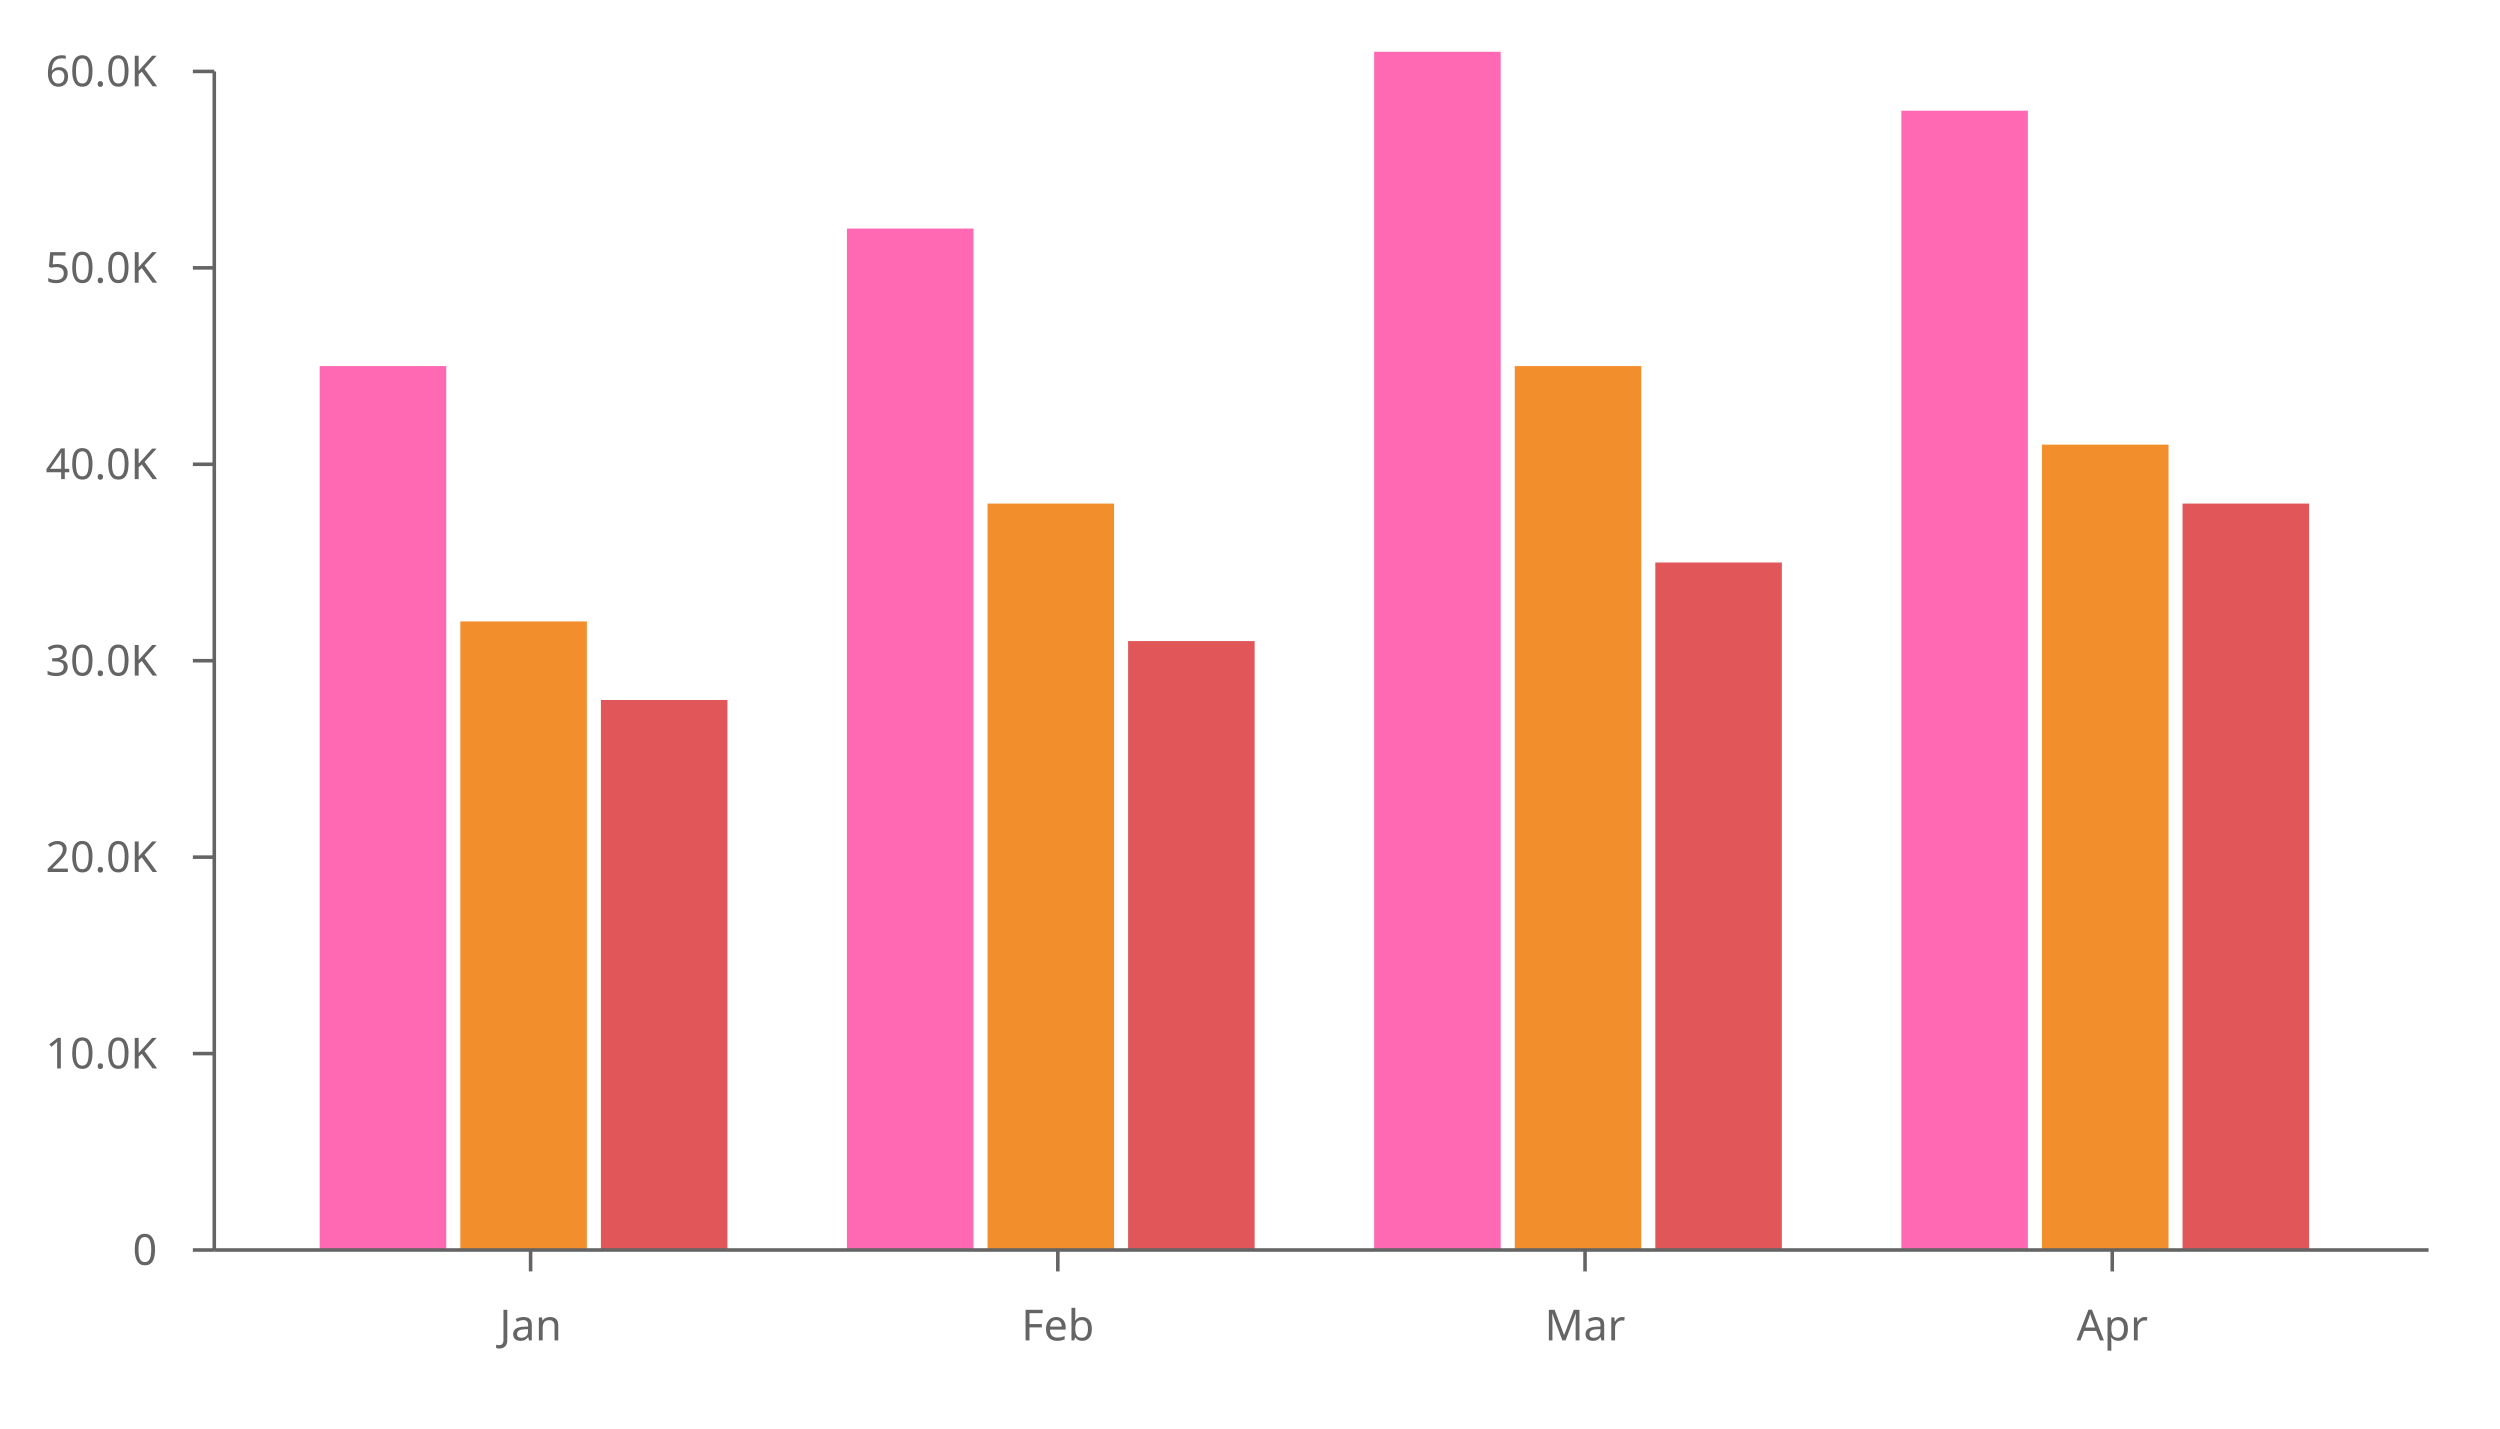
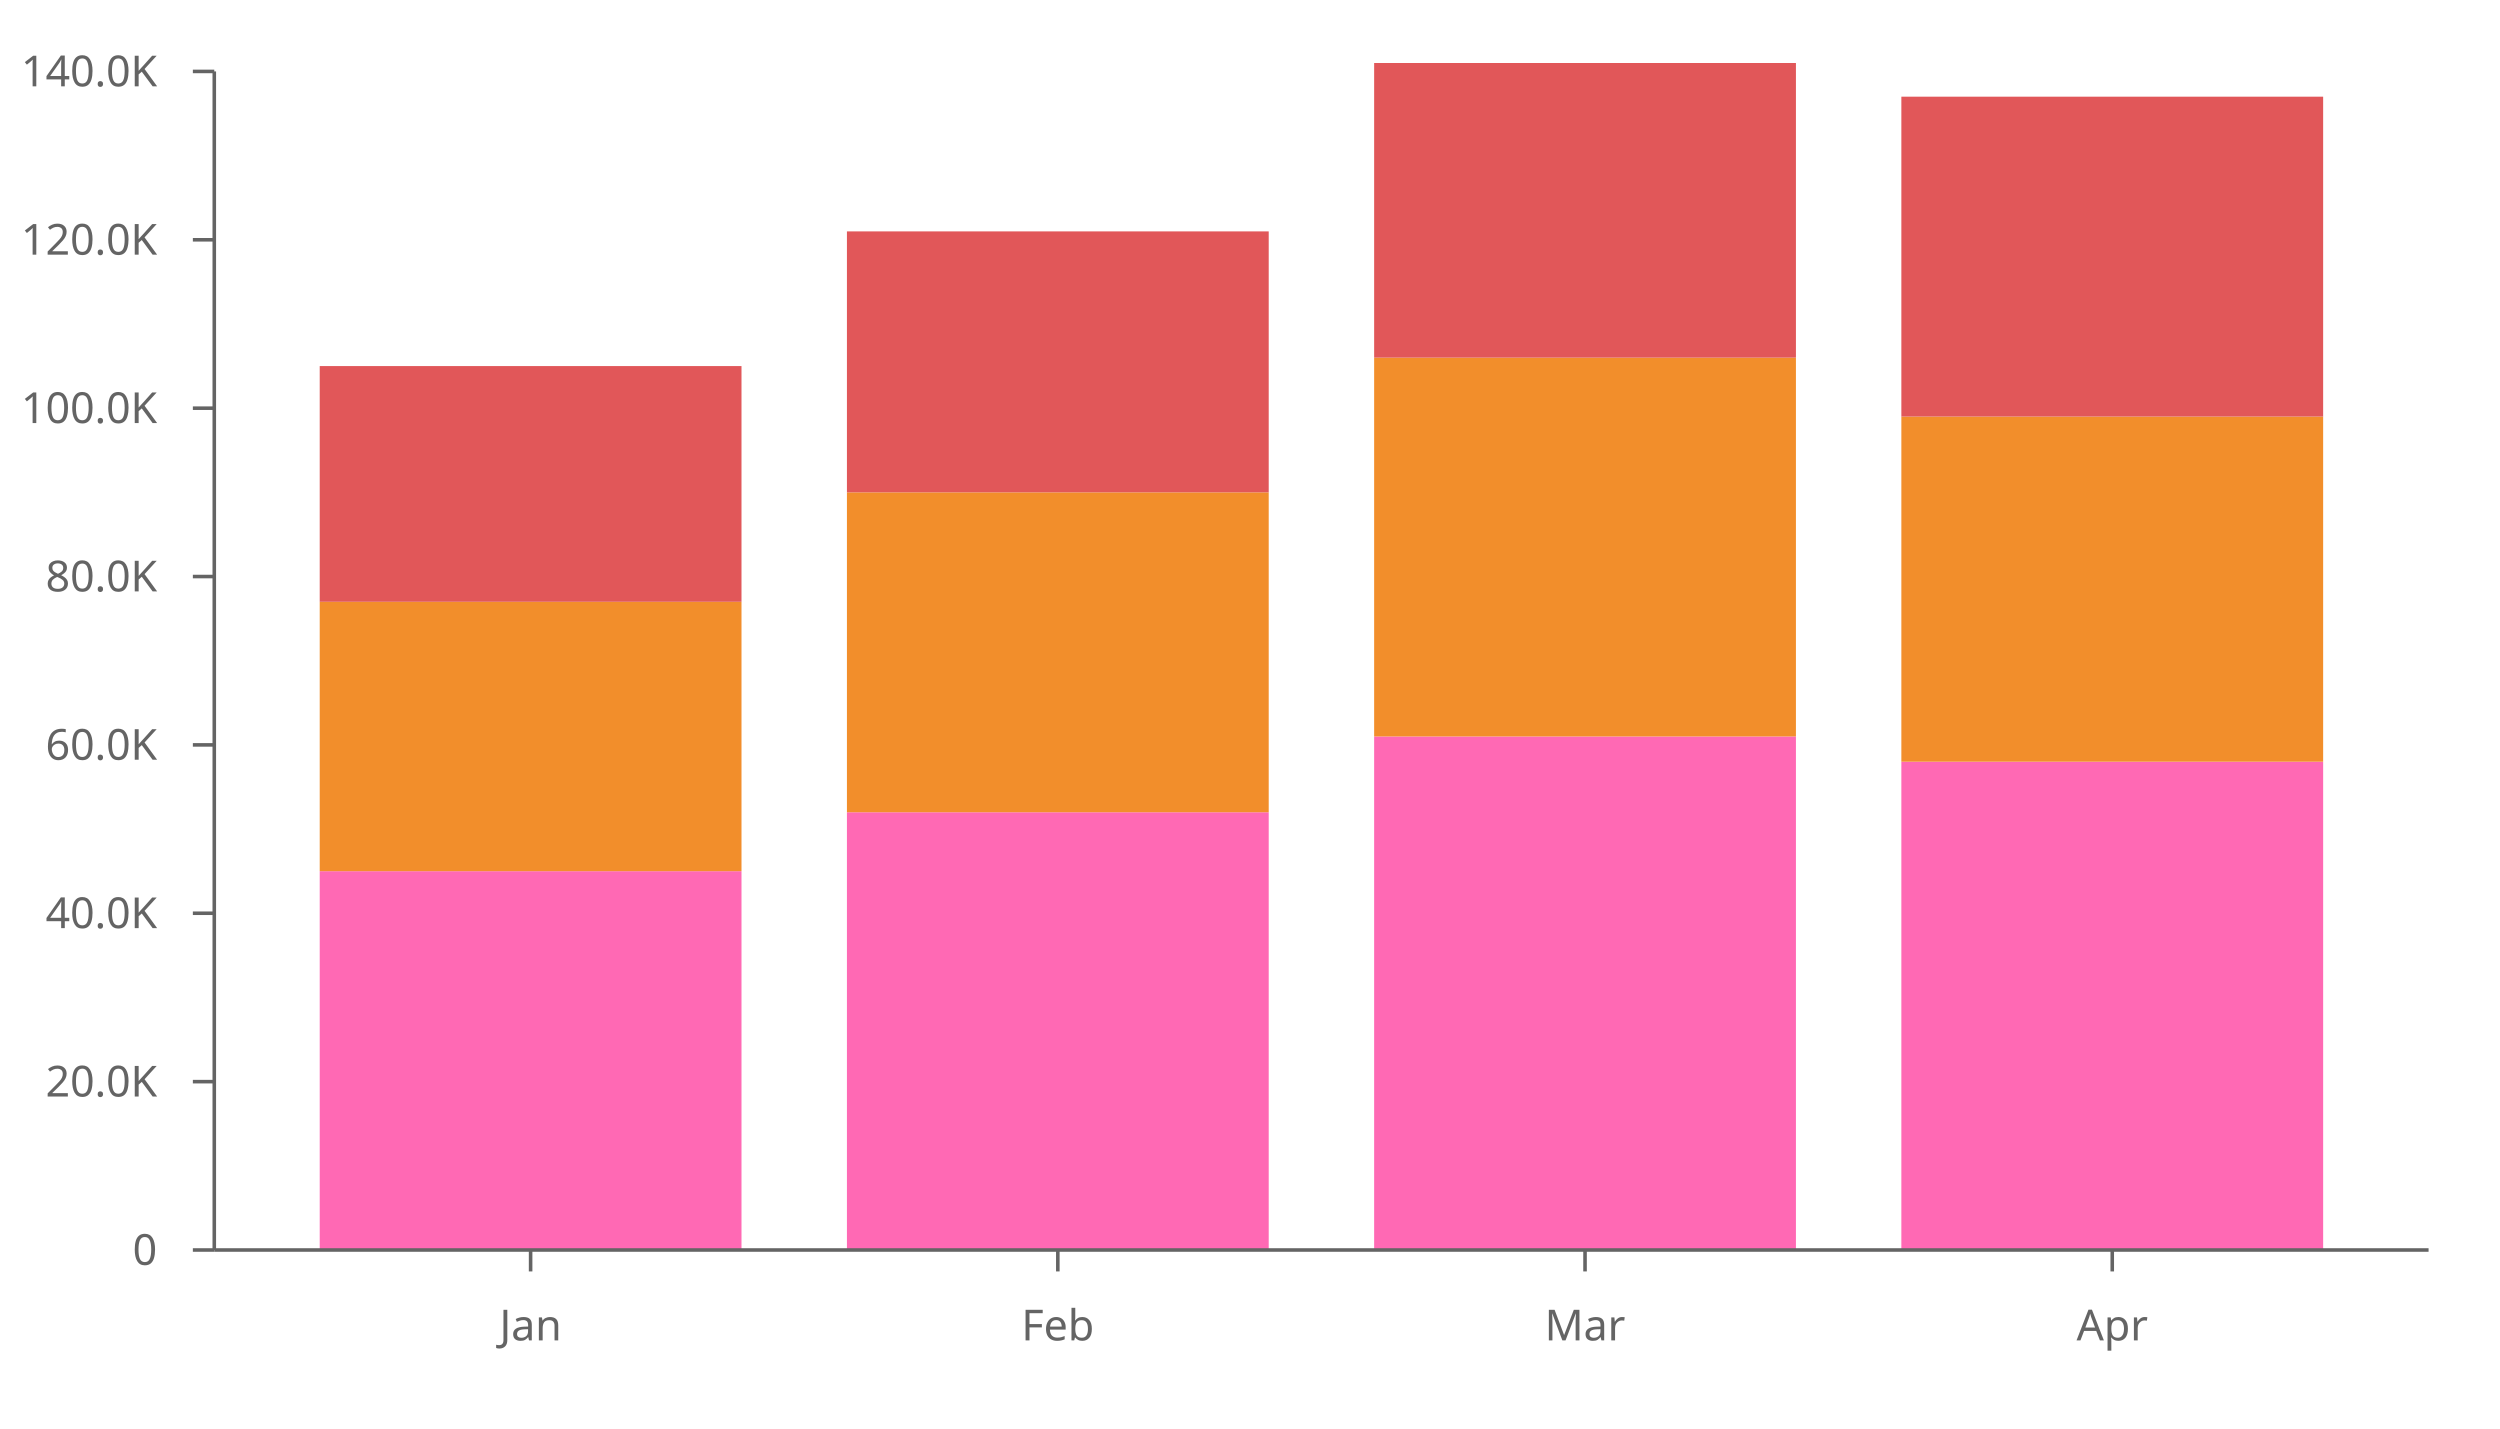
<svg xmlns="http://www.w3.org/2000/svg" width="700" height="400" viewBox="0 0 700 400">
  <g transform="translate(60,20)">
    <g class="mark-Rect">
-       <rect x="29.52" y="82.50" width="35.43" height="247.50" fill="#ff69b4" />
-       <rect x="68.89" y="154.00" width="35.43" height="176.00" fill="#f28e2b" />
-       <rect x="108.25" y="176.00" width="35.43" height="154.00" fill="#e15759" />
-       <rect x="177.14" y="44.00" width="35.43" height="286.00" fill="#ff69b4" />
-       <rect x="216.51" y="121.00" width="35.43" height="209.00" fill="#f28e2b" />
-       <rect x="255.87" y="159.50" width="35.43" height="170.50" fill="#e15759" />
-       <rect x="324.76" y="-5.50" width="35.43" height="335.50" fill="#ff69b4" />
-       <rect x="364.13" y="82.50" width="35.43" height="247.50" fill="#f28e2b" />
-       <rect x="403.49" y="137.50" width="35.43" height="192.50" fill="#e15759" />
-       <rect x="472.38" y="11.00" width="35.43" height="319.00" fill="#ff69b4" />
-       <rect x="511.75" y="104.50" width="35.43" height="225.50" fill="#f28e2b" />
-       <rect x="551.11" y="121.00" width="35.43" height="209.00" fill="#e15759" />
+       <rect x="177.14" y="207.43" width="118.10" height="122.57" fill="#ff69b4" />
+       <rect x="177.14" y="117.86" width="118.10" height="89.57" fill="#f28e2b" />
+       <rect x="177.14" y="44.79" width="118.10" height="73.07" fill="#e15759" />
+       <rect x="324.76" y="186.21" width="118.10" height="143.79" fill="#ff69b4" />
+       <rect x="324.76" y="80.14" width="118.10" height="106.07" fill="#f28e2b" />
+       <rect x="324.76" y="-2.36" width="118.10" height="82.50" fill="#e15759" />
+       <rect x="29.52" y="223.93" width="118.10" height="106.07" fill="#ff69b4" />
+       <rect x="29.52" y="148.50" width="118.10" height="75.43" fill="#f28e2b" />
+       <rect x="29.52" y="82.50" width="118.10" height="66.00" fill="#e15759" />
+       <rect x="472.38" y="193.29" width="118.10" height="136.71" fill="#ff69b4" />
+       <rect x="472.38" y="96.64" width="118.10" height="96.64" fill="#f28e2b" />
+       <rect x="472.38" y="7.07" width="118.10" height="89.57" fill="#e15759" />
    </g>
    <g class="mark-Rule">
      <line x1="0.00" y1="330.00" x2="620.00" y2="330.00" stroke="#646464" stroke-width="1.00" />
    </g>
    <g class="mark-Rule">
      <line x1="88.57" y1="330.00" x2="88.57" y2="336.00" stroke="#646464" stroke-width="1.00" />
      <line x1="236.19" y1="330.00" x2="236.19" y2="336.00" stroke="#646464" stroke-width="1.00" />
      <line x1="383.81" y1="330.00" x2="383.81" y2="336.00" stroke="#646464" stroke-width="1.00" />
      <line x1="531.43" y1="330.00" x2="531.43" y2="336.00" stroke="#646464" stroke-width="1.00" />
    </g>
    <g class="mark-Text">
      <text x="88.57" y="346.00" text-anchor="middle" dominant-baseline="hanging" font-family="sans-serif" font-size="12.0" fill="#646464">Jan</text>
      <text x="236.19" y="346.00" text-anchor="middle" dominant-baseline="hanging" font-family="sans-serif" font-size="12.0" fill="#646464">Feb</text>
      <text x="383.81" y="346.00" text-anchor="middle" dominant-baseline="hanging" font-family="sans-serif" font-size="12.0" fill="#646464">Mar</text>
      <text x="531.43" y="346.00" text-anchor="middle" dominant-baseline="hanging" font-family="sans-serif" font-size="12.0" fill="#646464">Apr</text>
    </g>
    <g class="mark-Rule">
      <line x1="0.00" y1="0.00" x2="0.00" y2="330.00" stroke="#646464" stroke-width="1.00" />
    </g>
    <g class="mark-Rule">
      <line x1="0.00" y1="330.00" x2="-6.00" y2="330.00" stroke="#646464" stroke-width="1.00" />
-       <line x1="0.00" y1="275.00" x2="-6.00" y2="275.00" stroke="#646464" stroke-width="1.00" />
-       <line x1="0.00" y1="220.00" x2="-6.00" y2="220.00" stroke="#646464" stroke-width="1.00" />
-       <line x1="0.00" y1="165.00" x2="-6.00" y2="165.00" stroke="#646464" stroke-width="1.00" />
-       <line x1="0.00" y1="110.00" x2="-6.00" y2="110.00" stroke="#646464" stroke-width="1.00" />
-       <line x1="0.00" y1="55.00" x2="-6.00" y2="55.00" stroke="#646464" stroke-width="1.00" />
+       <line x1="0.00" y1="282.86" x2="-6.00" y2="282.86" stroke="#646464" stroke-width="1.00" />
+       <line x1="0.00" y1="235.71" x2="-6.00" y2="235.71" stroke="#646464" stroke-width="1.00" />
+       <line x1="0.00" y1="188.57" x2="-6.00" y2="188.57" stroke="#646464" stroke-width="1.00" />
+       <line x1="0.00" y1="141.43" x2="-6.00" y2="141.43" stroke="#646464" stroke-width="1.00" />
+       <line x1="0.00" y1="94.29" x2="-6.00" y2="94.29" stroke="#646464" stroke-width="1.00" />
+       <line x1="0.00" y1="47.14" x2="-6.00" y2="47.14" stroke="#646464" stroke-width="1.00" />
      <line x1="0.00" y1="0.00" x2="-6.00" y2="0.00" stroke="#646464" stroke-width="1.00" />
    </g>
    <g class="mark-Text">
      <text x="-16.00" y="330.00" text-anchor="end" dominant-baseline="middle" font-family="sans-serif" font-size="12.0" fill="#646464">0</text>
-       <text x="-16.00" y="275.00" text-anchor="end" dominant-baseline="middle" font-family="sans-serif" font-size="12.0" fill="#646464">10.0K</text>
-       <text x="-16.00" y="220.00" text-anchor="end" dominant-baseline="middle" font-family="sans-serif" font-size="12.0" fill="#646464">20.0K</text>
-       <text x="-16.00" y="165.00" text-anchor="end" dominant-baseline="middle" font-family="sans-serif" font-size="12.0" fill="#646464">30.0K</text>
-       <text x="-16.00" y="110.00" text-anchor="end" dominant-baseline="middle" font-family="sans-serif" font-size="12.0" fill="#646464">40.0K</text>
-       <text x="-16.00" y="55.00" text-anchor="end" dominant-baseline="middle" font-family="sans-serif" font-size="12.0" fill="#646464">50.0K</text>
-       <text x="-16.00" y="0.00" text-anchor="end" dominant-baseline="middle" font-family="sans-serif" font-size="12.0" fill="#646464">60.0K</text>
+       <text x="-16.00" y="282.86" text-anchor="end" dominant-baseline="middle" font-family="sans-serif" font-size="12.0" fill="#646464">20.0K</text>
+       <text x="-16.00" y="235.71" text-anchor="end" dominant-baseline="middle" font-family="sans-serif" font-size="12.0" fill="#646464">40.0K</text>
+       <text x="-16.00" y="188.57" text-anchor="end" dominant-baseline="middle" font-family="sans-serif" font-size="12.0" fill="#646464">60.0K</text>
+       <text x="-16.00" y="141.43" text-anchor="end" dominant-baseline="middle" font-family="sans-serif" font-size="12.0" fill="#646464">80.0K</text>
+       <text x="-16.00" y="94.29" text-anchor="end" dominant-baseline="middle" font-family="sans-serif" font-size="12.0" fill="#646464">100.0K</text>
+       <text x="-16.00" y="47.14" text-anchor="end" dominant-baseline="middle" font-family="sans-serif" font-size="12.0" fill="#646464">120.0K</text>
+       <text x="-16.00" y="0.00" text-anchor="end" dominant-baseline="middle" font-family="sans-serif" font-size="12.0" fill="#646464">140.0K</text>
    </g>
  </g>
</svg>
